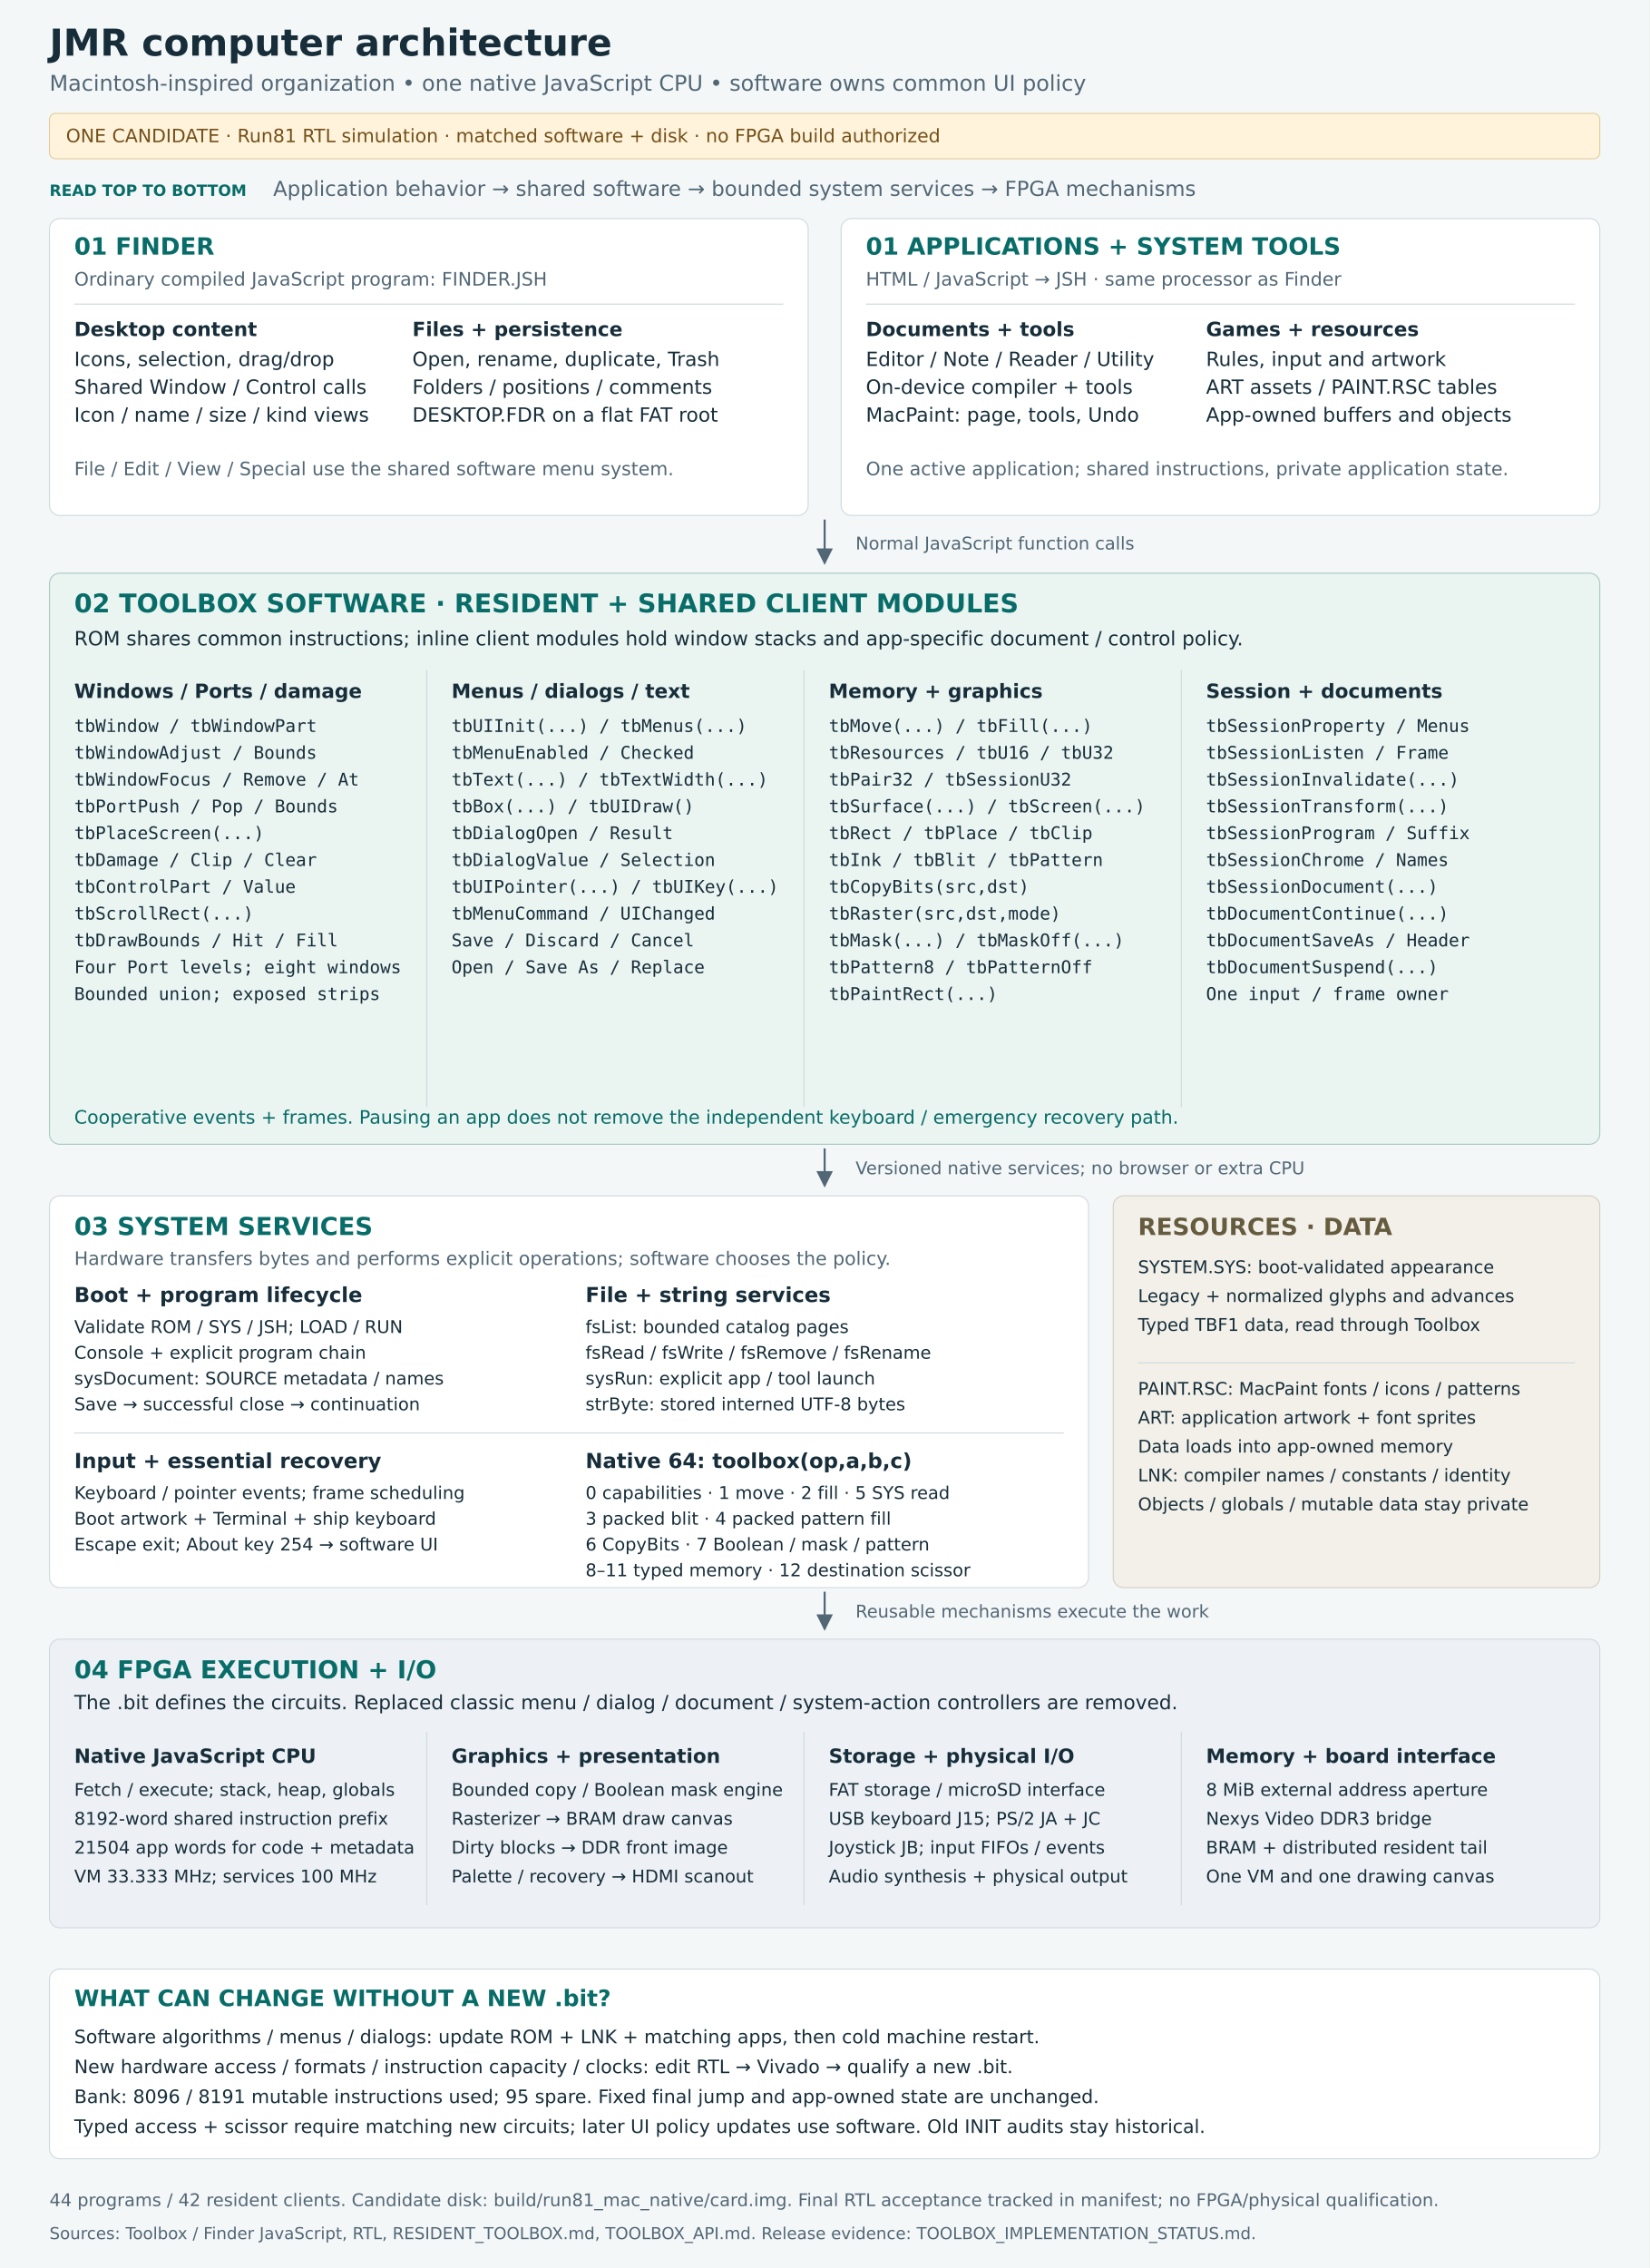
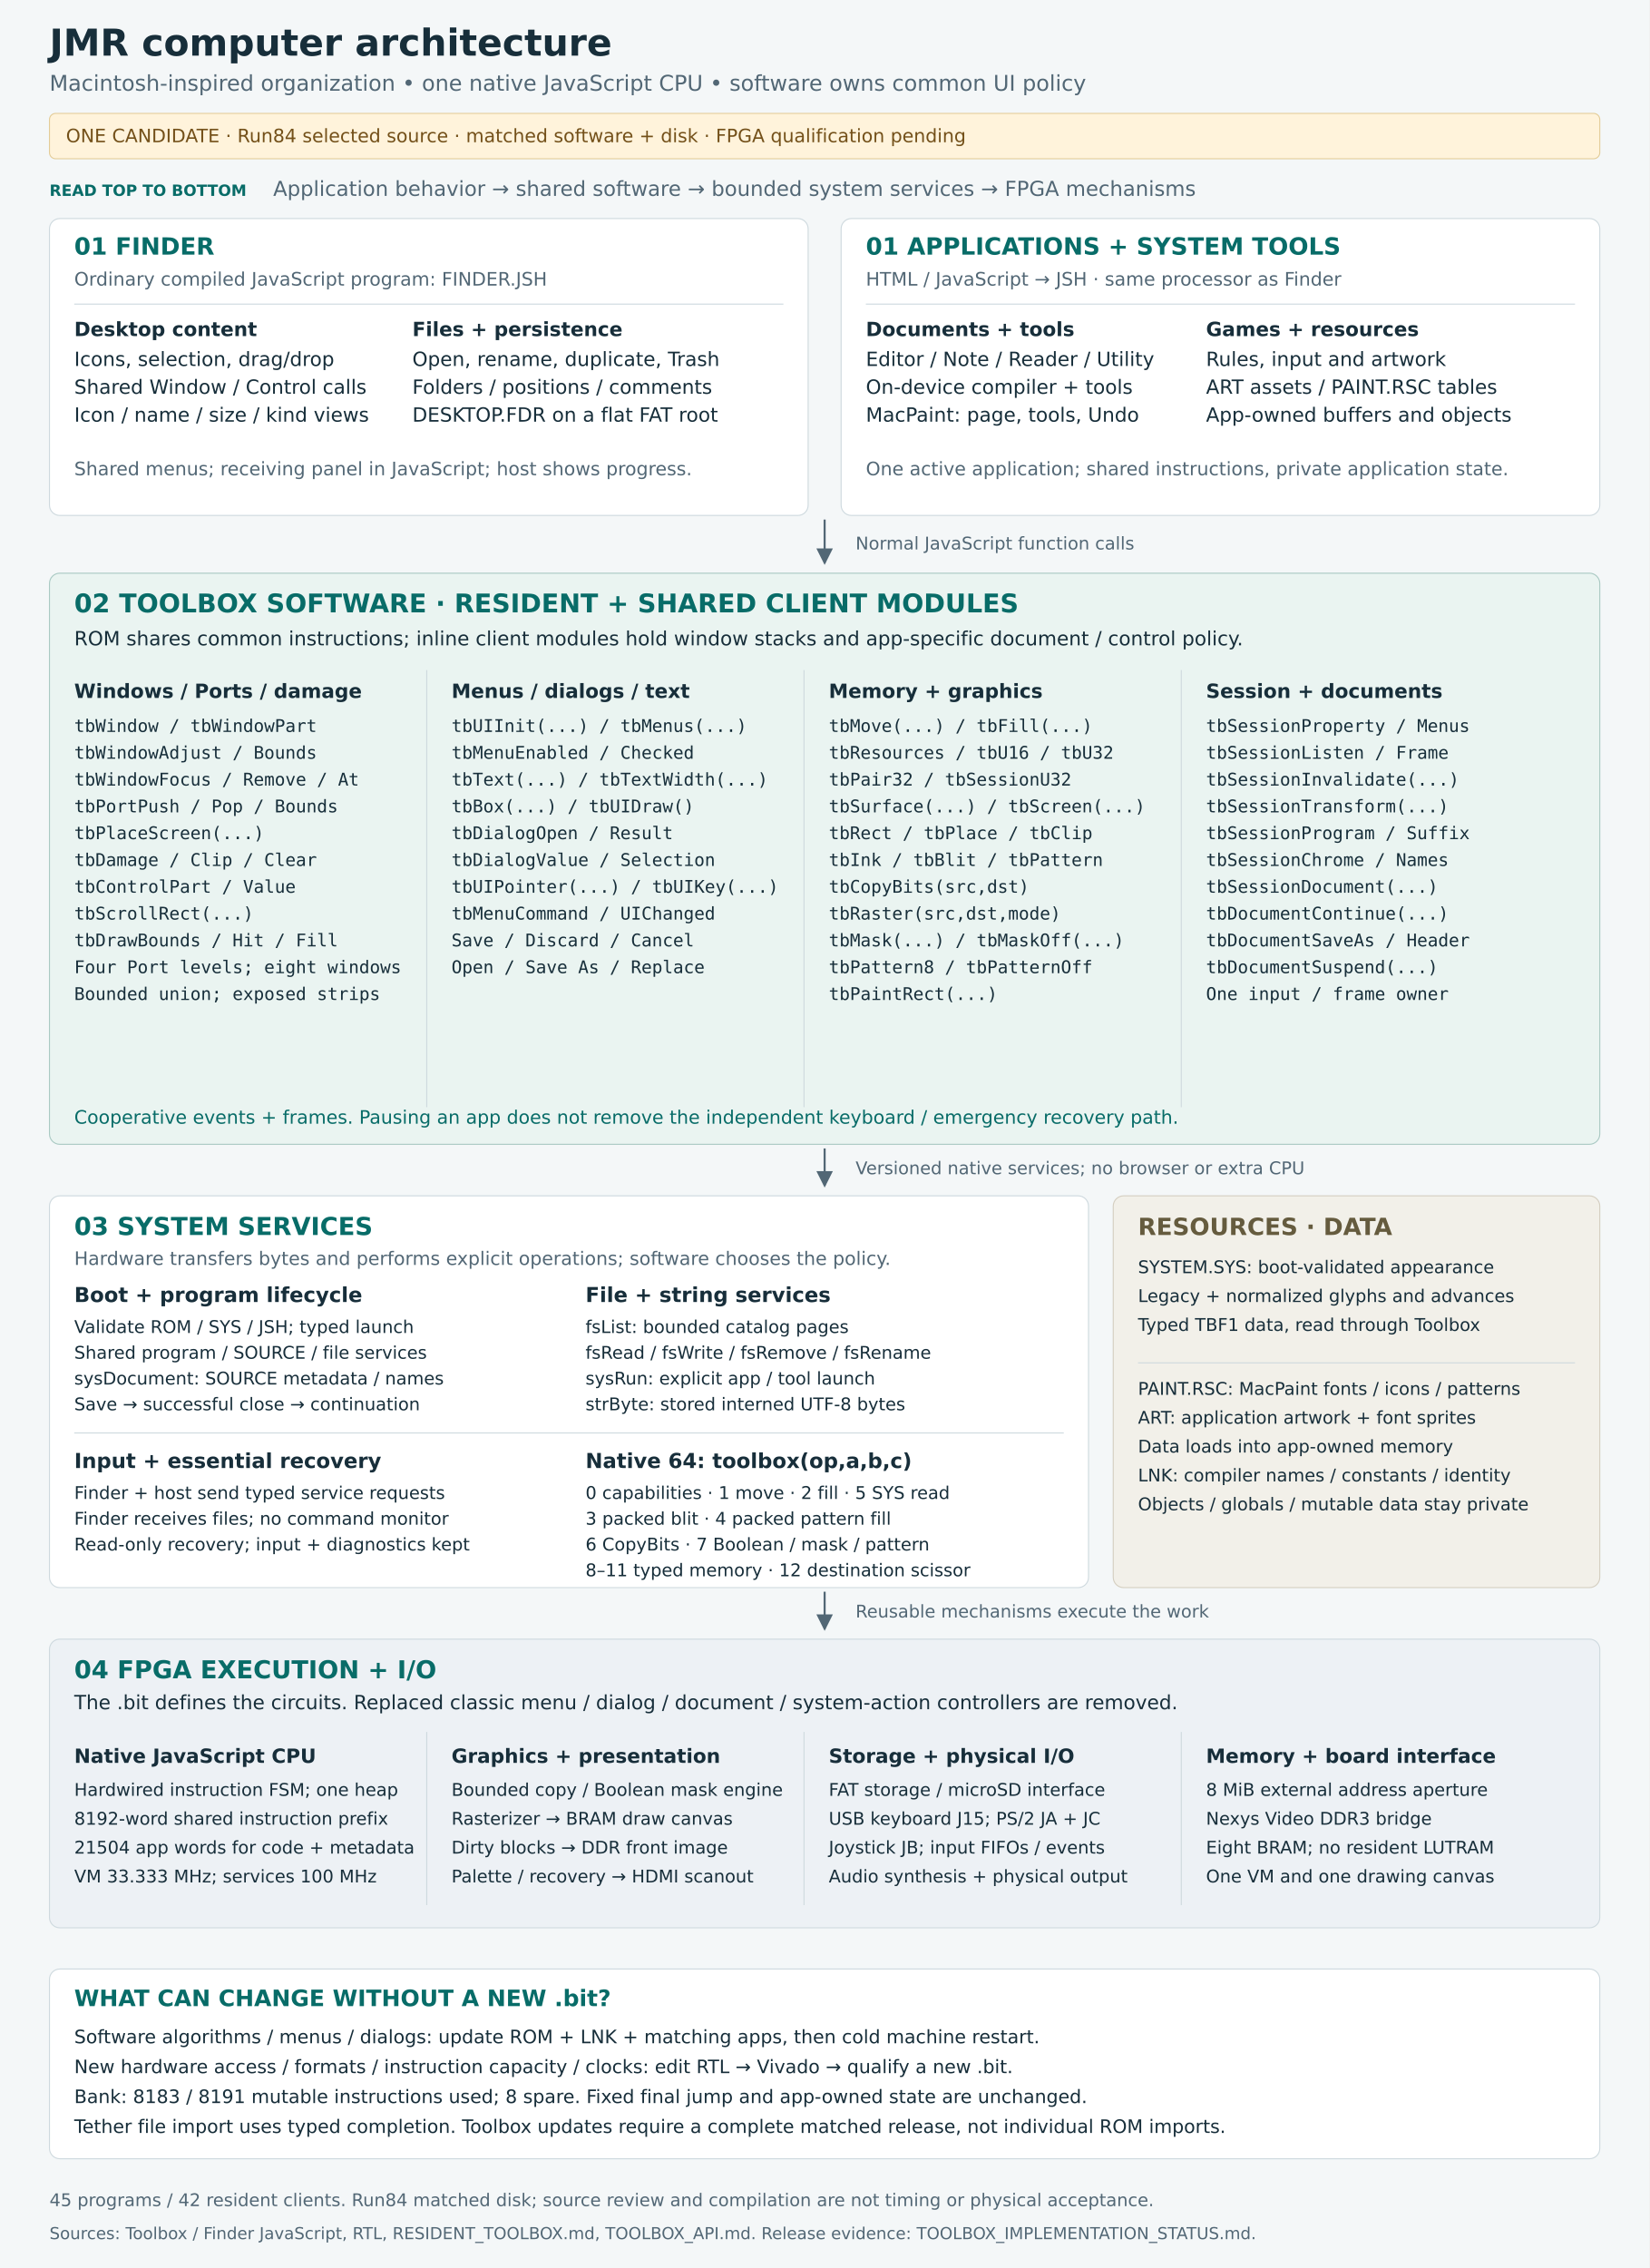
<svg xmlns="http://www.w3.org/2000/svg" width="1600" height="2200" viewBox="0 0 1600 2200" role="img" aria-labelledby="title desc">
  <defs>
    <marker id="arrow" markerWidth="8" markerHeight="8" refX="7" refY="4" orient="auto">
      <path d="M0 0 L8 4 L0 8" fill="#526775" />
    </marker>
  </defs>
  <rect x="0" y="0" width="1600" height="2200" rx="0" fill="#f4f7f8" stroke="none" />
  <text x="48" y="54" font-family="DejaVu Sans,sans-serif" font-size="36" font-weight="bold" fill="#172e3a">JMR computer architecture</text>
  <text x="48" y="88" font-family="DejaVu Sans,sans-serif" font-size="21" font-weight="normal" fill="#526775">Macintosh-inspired organization • one native JavaScript CPU • software owns common UI policy</text>
  <rect x="48" y="110" width="1504" height="44" rx="6" fill="#fff3db" stroke="#e3cc98" />
-   <text x="64" y="138" font-family="DejaVu Sans,sans-serif" font-size="18" font-weight="normal" fill="#735019">ONE CANDIDATE · Run81 RTL simulation · matched software + disk · no FPGA build authorized</text>
+   <text x="64" y="138" font-family="DejaVu Sans,sans-serif" font-size="18" font-weight="normal" fill="#735019">ONE CANDIDATE · Run84 selected source · matched software + disk · FPGA qualification pending</text>
  <text x="48" y="190" font-family="DejaVu Sans,sans-serif" font-size="15" font-weight="bold" fill="#086c68">READ TOP TO BOTTOM</text>
  <text x="265" y="190" font-family="DejaVu Sans,sans-serif" font-size="20" font-weight="normal" fill="#526775">Application behavior → shared software → bounded system services → FPGA mechanisms</text>
  <rect x="48" y="212" width="736" height="288" rx="10" fill="white" stroke="#ced9de" />
  <rect x="816" y="212" width="736" height="288" rx="10" fill="white" stroke="#ced9de" />
  <text x="72" y="247" font-family="DejaVu Sans,sans-serif" font-size="23" font-weight="bold" fill="#086c68">01   FINDER</text>
  <text x="840" y="247" font-family="DejaVu Sans,sans-serif" font-size="23" font-weight="bold" fill="#086c68">01   APPLICATIONS + SYSTEM TOOLS</text>
  <text x="72" y="277" font-family="DejaVu Sans,sans-serif" font-size="18" font-weight="normal" fill="#526775">Ordinary compiled JavaScript program: FINDER.JSH</text>
  <text x="840" y="277" font-family="DejaVu Sans,sans-serif" font-size="18" font-weight="normal" fill="#526775">HTML / JavaScript → JSH · same processor as Finder</text>
  <path d="M72 295 H760" stroke="#ced9de" />
  <path d="M840 295 H1528" stroke="#ced9de" />
  <text x="72" y="326" font-family="DejaVu Sans,sans-serif" font-size="19" font-weight="bold" fill="#172e3a">Desktop content</text>
  <text x="400" y="326" font-family="DejaVu Sans,sans-serif" font-size="19" font-weight="bold" fill="#172e3a">Files + persistence</text>
  <text x="72" y="355" font-family="DejaVu Sans,sans-serif" font-size="19" font-weight="normal" fill="#172e3a">Icons, selection, drag/drop</text>
  <text x="72" y="382" font-family="DejaVu Sans,sans-serif" font-size="19" font-weight="normal" fill="#172e3a">Shared Window / Control calls</text>
  <text x="72" y="409" font-family="DejaVu Sans,sans-serif" font-size="19" font-weight="normal" fill="#172e3a">Icon / name / size / kind views</text>
  <text x="400" y="355" font-family="DejaVu Sans,sans-serif" font-size="19" font-weight="normal" fill="#172e3a">Open, rename, duplicate, Trash</text>
  <text x="400" y="382" font-family="DejaVu Sans,sans-serif" font-size="19" font-weight="normal" fill="#172e3a">Folders / positions / comments</text>
  <text x="400" y="409" font-family="DejaVu Sans,sans-serif" font-size="19" font-weight="normal" fill="#172e3a">DESKTOP.FDR on a flat FAT root</text>
-   <text x="72" y="461" font-family="DejaVu Sans,sans-serif" font-size="18" font-weight="normal" fill="#526775">File / Edit / View / Special use the shared software menu system.</text>
+   <text x="72" y="461" font-family="DejaVu Sans,sans-serif" font-size="18" font-weight="normal" fill="#526775">Shared menus; receiving panel in JavaScript; host shows progress.</text>
  <text x="840" y="326" font-family="DejaVu Sans,sans-serif" font-size="19" font-weight="bold" fill="#172e3a">Documents + tools</text>
  <text x="1170" y="326" font-family="DejaVu Sans,sans-serif" font-size="19" font-weight="bold" fill="#172e3a">Games + resources</text>
  <text x="840" y="355" font-family="DejaVu Sans,sans-serif" font-size="19" font-weight="normal" fill="#172e3a">Editor / Note / Reader / Utility</text>
  <text x="840" y="382" font-family="DejaVu Sans,sans-serif" font-size="19" font-weight="normal" fill="#172e3a">On-device compiler + tools</text>
  <text x="840" y="409" font-family="DejaVu Sans,sans-serif" font-size="19" font-weight="normal" fill="#172e3a">MacPaint: page, tools, Undo</text>
  <text x="1170" y="355" font-family="DejaVu Sans,sans-serif" font-size="19" font-weight="normal" fill="#172e3a">Rules, input and artwork</text>
  <text x="1170" y="382" font-family="DejaVu Sans,sans-serif" font-size="19" font-weight="normal" fill="#172e3a">ART assets / PAINT.RSC tables</text>
  <text x="1170" y="409" font-family="DejaVu Sans,sans-serif" font-size="19" font-weight="normal" fill="#172e3a">App-owned buffers and objects</text>
  <text x="840" y="461" font-family="DejaVu Sans,sans-serif" font-size="18" font-weight="normal" fill="#526775">One active application; shared instructions, private application state.</text>
  <path d="M800 504 V546" stroke="#526775" stroke-width="2" marker-end="url(#arrow)" />
  <text x="830" y="533" font-family="DejaVu Sans,sans-serif" font-size="17" font-weight="normal" fill="#526775">Normal JavaScript function calls</text>
  <rect x="48" y="556" width="1504" height="554" rx="10" fill="#eaf4f1" stroke="#a9c9c3" />
  <text x="72" y="594" font-family="DejaVu Sans,sans-serif" font-size="25" font-weight="bold" fill="#086c68">02   TOOLBOX SOFTWARE · RESIDENT + SHARED CLIENT MODULES</text>
  <text x="72" y="626" font-family="DejaVu Sans,sans-serif" font-size="19" font-weight="normal" fill="#172e3a">ROM shares common instructions; inline client modules hold window stacks and app-specific document / control policy.</text>
  <path d="M414 650 L414 1074" stroke="#ced9de" />
  <path d="M780 650 L780 1074" stroke="#ced9de" />
  <path d="M1146 650 L1146 1074" stroke="#ced9de" />
  <text x="72" y="677" font-family="DejaVu Sans,sans-serif" font-size="19" font-weight="bold" fill="#172e3a">Windows / Ports / damage</text>
  <text x="72" y="710" font-family="DejaVu Sans Mono,sans-serif" font-size="17" font-weight="normal" fill="#172e3a">tbWindow / tbWindowPart</text>
  <text x="72" y="736" font-family="DejaVu Sans Mono,sans-serif" font-size="17" font-weight="normal" fill="#172e3a">tbWindowAdjust / Bounds</text>
  <text x="72" y="762" font-family="DejaVu Sans Mono,sans-serif" font-size="17" font-weight="normal" fill="#172e3a">tbWindowFocus / Remove / At</text>
  <text x="72" y="788" font-family="DejaVu Sans Mono,sans-serif" font-size="17" font-weight="normal" fill="#172e3a">tbPortPush / Pop / Bounds</text>
  <text x="72" y="814" font-family="DejaVu Sans Mono,sans-serif" font-size="17" font-weight="normal" fill="#172e3a">tbPlaceScreen(...)</text>
  <text x="72" y="840" font-family="DejaVu Sans Mono,sans-serif" font-size="17" font-weight="normal" fill="#172e3a">tbDamage / Clip / Clear</text>
  <text x="72" y="866" font-family="DejaVu Sans Mono,sans-serif" font-size="17" font-weight="normal" fill="#172e3a">tbControlPart / Value</text>
  <text x="72" y="892" font-family="DejaVu Sans Mono,sans-serif" font-size="17" font-weight="normal" fill="#172e3a">tbScrollRect(...)</text>
  <text x="72" y="918" font-family="DejaVu Sans Mono,sans-serif" font-size="17" font-weight="normal" fill="#172e3a">tbDrawBounds / Hit / Fill</text>
  <text x="72" y="944" font-family="DejaVu Sans Mono,sans-serif" font-size="17" font-weight="normal" fill="#172e3a">Four Port levels; eight windows</text>
  <text x="72" y="970" font-family="DejaVu Sans Mono,sans-serif" font-size="17" font-weight="normal" fill="#172e3a">Bounded union; exposed strips</text>
  <text x="438" y="677" font-family="DejaVu Sans,sans-serif" font-size="19" font-weight="bold" fill="#172e3a">Menus / dialogs / text</text>
  <text x="438" y="710" font-family="DejaVu Sans Mono,sans-serif" font-size="17" font-weight="normal" fill="#172e3a">tbUIInit(...) / tbMenus(...)</text>
  <text x="438" y="736" font-family="DejaVu Sans Mono,sans-serif" font-size="17" font-weight="normal" fill="#172e3a">tbMenuEnabled / Checked</text>
  <text x="438" y="762" font-family="DejaVu Sans Mono,sans-serif" font-size="17" font-weight="normal" fill="#172e3a">tbText(...) / tbTextWidth(...)</text>
  <text x="438" y="788" font-family="DejaVu Sans Mono,sans-serif" font-size="17" font-weight="normal" fill="#172e3a">tbBox(...) / tbUIDraw()</text>
  <text x="438" y="814" font-family="DejaVu Sans Mono,sans-serif" font-size="17" font-weight="normal" fill="#172e3a">tbDialogOpen / Result</text>
  <text x="438" y="840" font-family="DejaVu Sans Mono,sans-serif" font-size="17" font-weight="normal" fill="#172e3a">tbDialogValue / Selection</text>
  <text x="438" y="866" font-family="DejaVu Sans Mono,sans-serif" font-size="17" font-weight="normal" fill="#172e3a">tbUIPointer(...) / tbUIKey(...)</text>
  <text x="438" y="892" font-family="DejaVu Sans Mono,sans-serif" font-size="17" font-weight="normal" fill="#172e3a">tbMenuCommand / UIChanged</text>
  <text x="438" y="918" font-family="DejaVu Sans Mono,sans-serif" font-size="17" font-weight="normal" fill="#172e3a">Save / Discard / Cancel</text>
  <text x="438" y="944" font-family="DejaVu Sans Mono,sans-serif" font-size="17" font-weight="normal" fill="#172e3a">Open / Save As / Replace</text>
  <text x="804" y="677" font-family="DejaVu Sans,sans-serif" font-size="19" font-weight="bold" fill="#172e3a">Memory + graphics</text>
  <text x="804" y="710" font-family="DejaVu Sans Mono,sans-serif" font-size="17" font-weight="normal" fill="#172e3a">tbMove(...) / tbFill(...)</text>
  <text x="804" y="736" font-family="DejaVu Sans Mono,sans-serif" font-size="17" font-weight="normal" fill="#172e3a">tbResources / tbU16 / tbU32</text>
  <text x="804" y="762" font-family="DejaVu Sans Mono,sans-serif" font-size="17" font-weight="normal" fill="#172e3a">tbPair32 / tbSessionU32</text>
  <text x="804" y="788" font-family="DejaVu Sans Mono,sans-serif" font-size="17" font-weight="normal" fill="#172e3a">tbSurface(...) / tbScreen(...)</text>
  <text x="804" y="814" font-family="DejaVu Sans Mono,sans-serif" font-size="17" font-weight="normal" fill="#172e3a">tbRect / tbPlace / tbClip</text>
  <text x="804" y="840" font-family="DejaVu Sans Mono,sans-serif" font-size="17" font-weight="normal" fill="#172e3a">tbInk / tbBlit / tbPattern</text>
  <text x="804" y="866" font-family="DejaVu Sans Mono,sans-serif" font-size="17" font-weight="normal" fill="#172e3a">tbCopyBits(src,dst)</text>
  <text x="804" y="892" font-family="DejaVu Sans Mono,sans-serif" font-size="17" font-weight="normal" fill="#172e3a">tbRaster(src,dst,mode)</text>
  <text x="804" y="918" font-family="DejaVu Sans Mono,sans-serif" font-size="17" font-weight="normal" fill="#172e3a">tbMask(...) / tbMaskOff(...)</text>
  <text x="804" y="944" font-family="DejaVu Sans Mono,sans-serif" font-size="17" font-weight="normal" fill="#172e3a">tbPattern8 / tbPatternOff</text>
  <text x="804" y="970" font-family="DejaVu Sans Mono,sans-serif" font-size="17" font-weight="normal" fill="#172e3a">tbPaintRect(...)</text>
  <text x="1170" y="677" font-family="DejaVu Sans,sans-serif" font-size="19" font-weight="bold" fill="#172e3a">Session + documents</text>
  <text x="1170" y="710" font-family="DejaVu Sans Mono,sans-serif" font-size="17" font-weight="normal" fill="#172e3a">tbSessionProperty / Menus</text>
  <text x="1170" y="736" font-family="DejaVu Sans Mono,sans-serif" font-size="17" font-weight="normal" fill="#172e3a">tbSessionListen / Frame</text>
  <text x="1170" y="762" font-family="DejaVu Sans Mono,sans-serif" font-size="17" font-weight="normal" fill="#172e3a">tbSessionInvalidate(...)</text>
  <text x="1170" y="788" font-family="DejaVu Sans Mono,sans-serif" font-size="17" font-weight="normal" fill="#172e3a">tbSessionTransform(...)</text>
  <text x="1170" y="814" font-family="DejaVu Sans Mono,sans-serif" font-size="17" font-weight="normal" fill="#172e3a">tbSessionProgram / Suffix</text>
  <text x="1170" y="840" font-family="DejaVu Sans Mono,sans-serif" font-size="17" font-weight="normal" fill="#172e3a">tbSessionChrome / Names</text>
  <text x="1170" y="866" font-family="DejaVu Sans Mono,sans-serif" font-size="17" font-weight="normal" fill="#172e3a">tbSessionDocument(...)</text>
  <text x="1170" y="892" font-family="DejaVu Sans Mono,sans-serif" font-size="17" font-weight="normal" fill="#172e3a">tbDocumentContinue(...)</text>
  <text x="1170" y="918" font-family="DejaVu Sans Mono,sans-serif" font-size="17" font-weight="normal" fill="#172e3a">tbDocumentSaveAs / Header</text>
  <text x="1170" y="944" font-family="DejaVu Sans Mono,sans-serif" font-size="17" font-weight="normal" fill="#172e3a">tbDocumentSuspend(...)</text>
  <text x="1170" y="970" font-family="DejaVu Sans Mono,sans-serif" font-size="17" font-weight="normal" fill="#172e3a">One input / frame owner</text>
  <text x="72" y="1090" font-family="DejaVu Sans,sans-serif" font-size="18" font-weight="normal" fill="#086c68">Cooperative events + frames. Pausing an app does not remove the independent keyboard / emergency recovery path.</text>
  <path d="M800 1114 V1150" stroke="#526775" stroke-width="2" marker-end="url(#arrow)" />
  <text x="830" y="1139" font-family="DejaVu Sans,sans-serif" font-size="17" font-weight="normal" fill="#526775">Versioned native services; no browser or extra CPU</text>
  <rect x="48" y="1160" width="1008" height="380" rx="10" fill="white" stroke="#ced9de" />
  <rect x="1080" y="1160" width="472" height="380" rx="10" fill="#f2f0e9" stroke="#d4cec0" />
  <text x="72" y="1198" font-family="DejaVu Sans,sans-serif" font-size="24" font-weight="bold" fill="#086c68">03   SYSTEM SERVICES</text>
  <text x="72" y="1227" font-family="DejaVu Sans,sans-serif" font-size="18" font-weight="normal" fill="#526775">Hardware transfers bytes and performs explicit operations; software chooses the policy.</text>
  <text x="72" y="1263" font-family="DejaVu Sans,sans-serif" font-size="20" font-weight="bold" fill="#172e3a">Boot + program lifecycle</text>
-   <text x="72" y="1293" font-family="DejaVu Sans,sans-serif" font-size="17" font-weight="normal" fill="#172e3a">Validate ROM / SYS / JSH; LOAD / RUN</text>
-   <text x="72" y="1318" font-family="DejaVu Sans,sans-serif" font-size="17" font-weight="normal" fill="#172e3a">Console + explicit program chain</text>
+   <text x="72" y="1293" font-family="DejaVu Sans,sans-serif" font-size="17" font-weight="normal" fill="#172e3a">Validate ROM / SYS / JSH; typed launch</text>
+   <text x="72" y="1318" font-family="DejaVu Sans,sans-serif" font-size="17" font-weight="normal" fill="#172e3a">Shared program / SOURCE / file services</text>
  <text x="72" y="1343" font-family="DejaVu Sans,sans-serif" font-size="17" font-weight="normal" fill="#172e3a">sysDocument: SOURCE metadata / names</text>
  <text x="72" y="1368" font-family="DejaVu Sans,sans-serif" font-size="17" font-weight="normal" fill="#172e3a">Save → successful close → continuation</text>
  <text x="568" y="1263" font-family="DejaVu Sans,sans-serif" font-size="20" font-weight="bold" fill="#172e3a">File + string services</text>
  <text x="568" y="1293" font-family="DejaVu Sans,sans-serif" font-size="17" font-weight="normal" fill="#172e3a">fsList: bounded catalog pages</text>
  <text x="568" y="1318" font-family="DejaVu Sans,sans-serif" font-size="17" font-weight="normal" fill="#172e3a">fsRead / fsWrite / fsRemove / fsRename</text>
  <text x="568" y="1343" font-family="DejaVu Sans,sans-serif" font-size="17" font-weight="normal" fill="#172e3a">sysRun: explicit app / tool launch</text>
  <text x="568" y="1368" font-family="DejaVu Sans,sans-serif" font-size="17" font-weight="normal" fill="#172e3a">strByte: stored interned UTF-8 bytes</text>
  <path d="M72 1390 H1032" stroke="#ced9de" />
  <text x="72" y="1424" font-family="DejaVu Sans,sans-serif" font-size="20" font-weight="bold" fill="#172e3a">Input + essential recovery</text>
-   <text x="72" y="1454" font-family="DejaVu Sans,sans-serif" font-size="17" font-weight="normal" fill="#172e3a">Keyboard / pointer events; frame scheduling</text>
-   <text x="72" y="1479" font-family="DejaVu Sans,sans-serif" font-size="17" font-weight="normal" fill="#172e3a">Boot artwork + Terminal + ship keyboard</text>
-   <text x="72" y="1504" font-family="DejaVu Sans,sans-serif" font-size="17" font-weight="normal" fill="#172e3a">Escape exit; About key 254 → software UI</text>
+   <text x="72" y="1454" font-family="DejaVu Sans,sans-serif" font-size="17" font-weight="normal" fill="#172e3a">Finder + host send typed service requests</text>
+   <text x="72" y="1479" font-family="DejaVu Sans,sans-serif" font-size="17" font-weight="normal" fill="#172e3a">Finder receives files; no command monitor</text>
+   <text x="72" y="1504" font-family="DejaVu Sans,sans-serif" font-size="17" font-weight="normal" fill="#172e3a">Read-only recovery; input + diagnostics kept</text>
  <text x="568" y="1424" font-family="DejaVu Sans,sans-serif" font-size="20" font-weight="bold" fill="#172e3a">Native 64: toolbox(op,a,b,c)</text>
  <text x="568" y="1454" font-family="DejaVu Sans,sans-serif" font-size="17" font-weight="normal" fill="#172e3a">0 capabilities · 1 move · 2 fill · 5 SYS read</text>
  <text x="568" y="1479" font-family="DejaVu Sans,sans-serif" font-size="17" font-weight="normal" fill="#172e3a">3 packed blit · 4 packed pattern fill</text>
  <text x="568" y="1504" font-family="DejaVu Sans,sans-serif" font-size="17" font-weight="normal" fill="#172e3a">6 CopyBits · 7 Boolean / mask / pattern</text>
  <text x="568" y="1529" font-family="DejaVu Sans,sans-serif" font-size="17" font-weight="normal" fill="#172e3a">8–11 typed memory · 12 destination scissor</text>
  <text x="1104" y="1198" font-family="DejaVu Sans,sans-serif" font-size="23" font-weight="bold" fill="#655b3e">RESOURCES · DATA</text>
  <text x="1104" y="1235" font-family="DejaVu Sans,sans-serif" font-size="17" font-weight="normal" fill="#172e3a">SYSTEM.SYS: boot-validated appearance</text>
  <text x="1104" y="1263" font-family="DejaVu Sans,sans-serif" font-size="17" font-weight="normal" fill="#172e3a">Legacy + normalized glyphs and advances</text>
  <text x="1104" y="1291" font-family="DejaVu Sans,sans-serif" font-size="17" font-weight="normal" fill="#172e3a">Typed TBF1 data, read through Toolbox</text>
  <path d="M1104 1322 H1528" stroke="#ced9de" />
  <text x="1104" y="1353" font-family="DejaVu Sans,sans-serif" font-size="17" font-weight="normal" fill="#172e3a">PAINT.RSC: MacPaint fonts / icons / patterns</text>
  <text x="1104" y="1381" font-family="DejaVu Sans,sans-serif" font-size="17" font-weight="normal" fill="#172e3a">ART: application artwork + font sprites</text>
  <text x="1104" y="1409" font-family="DejaVu Sans,sans-serif" font-size="17" font-weight="normal" fill="#172e3a">Data loads into app-owned memory</text>
  <text x="1104" y="1437" font-family="DejaVu Sans,sans-serif" font-size="17" font-weight="normal" fill="#172e3a">LNK: compiler names / constants / identity</text>
  <text x="1104" y="1465" font-family="DejaVu Sans,sans-serif" font-size="17" font-weight="normal" fill="#172e3a">Objects / globals / mutable data stay private</text>
  <path d="M800 1544 V1580" stroke="#526775" stroke-width="2" marker-end="url(#arrow)" />
  <text x="830" y="1569" font-family="DejaVu Sans,sans-serif" font-size="17" font-weight="normal" fill="#526775">Reusable mechanisms execute the work</text>
  <rect x="48" y="1590" width="1504" height="280" rx="10" fill="#edf1f5" stroke="#ced9de" />
  <text x="72" y="1628" font-family="DejaVu Sans,sans-serif" font-size="24" font-weight="bold" fill="#086c68">04   FPGA EXECUTION + I/O</text>
  <text x="72" y="1658" font-family="DejaVu Sans,sans-serif" font-size="19" font-weight="normal" fill="#172e3a">The .bit defines the circuits. Replaced classic menu / dialog / document / system-action controllers are removed.</text>
  <path d="M414 1680 L414 1848" stroke="#ced9de" />
  <path d="M780 1680 L780 1848" stroke="#ced9de" />
  <path d="M1146 1680 L1146 1848" stroke="#ced9de" />
  <text x="72" y="1710" font-family="DejaVu Sans,sans-serif" font-size="19" font-weight="bold" fill="#172e3a">Native JavaScript CPU</text>
-   <text x="72" y="1742" font-family="DejaVu Sans,sans-serif" font-size="17" font-weight="normal" fill="#172e3a">Fetch / execute; stack, heap, globals</text>
+   <text x="72" y="1742" font-family="DejaVu Sans,sans-serif" font-size="17" font-weight="normal" fill="#172e3a">Hardwired instruction FSM; one heap</text>
  <text x="72" y="1770" font-family="DejaVu Sans,sans-serif" font-size="17" font-weight="normal" fill="#172e3a">8192-word shared instruction prefix</text>
  <text x="72" y="1798" font-family="DejaVu Sans,sans-serif" font-size="17" font-weight="normal" fill="#172e3a">21504 app words for code + metadata</text>
  <text x="72" y="1826" font-family="DejaVu Sans,sans-serif" font-size="17" font-weight="normal" fill="#172e3a">VM 33.333 MHz; services 100 MHz</text>
  <text x="438" y="1710" font-family="DejaVu Sans,sans-serif" font-size="19" font-weight="bold" fill="#172e3a">Graphics + presentation</text>
  <text x="438" y="1742" font-family="DejaVu Sans,sans-serif" font-size="17" font-weight="normal" fill="#172e3a">Bounded copy / Boolean mask engine</text>
  <text x="438" y="1770" font-family="DejaVu Sans,sans-serif" font-size="17" font-weight="normal" fill="#172e3a">Rasterizer → BRAM draw canvas</text>
  <text x="438" y="1798" font-family="DejaVu Sans,sans-serif" font-size="17" font-weight="normal" fill="#172e3a">Dirty blocks → DDR front image</text>
  <text x="438" y="1826" font-family="DejaVu Sans,sans-serif" font-size="17" font-weight="normal" fill="#172e3a">Palette / recovery → HDMI scanout</text>
  <text x="804" y="1710" font-family="DejaVu Sans,sans-serif" font-size="19" font-weight="bold" fill="#172e3a">Storage + physical I/O</text>
  <text x="804" y="1742" font-family="DejaVu Sans,sans-serif" font-size="17" font-weight="normal" fill="#172e3a">FAT storage / microSD interface</text>
  <text x="804" y="1770" font-family="DejaVu Sans,sans-serif" font-size="17" font-weight="normal" fill="#172e3a">USB keyboard J15; PS/2 JA + JC</text>
  <text x="804" y="1798" font-family="DejaVu Sans,sans-serif" font-size="17" font-weight="normal" fill="#172e3a">Joystick JB; input FIFOs / events</text>
  <text x="804" y="1826" font-family="DejaVu Sans,sans-serif" font-size="17" font-weight="normal" fill="#172e3a">Audio synthesis + physical output</text>
  <text x="1170" y="1710" font-family="DejaVu Sans,sans-serif" font-size="19" font-weight="bold" fill="#172e3a">Memory + board interface</text>
  <text x="1170" y="1742" font-family="DejaVu Sans,sans-serif" font-size="17" font-weight="normal" fill="#172e3a">8 MiB external address aperture</text>
  <text x="1170" y="1770" font-family="DejaVu Sans,sans-serif" font-size="17" font-weight="normal" fill="#172e3a">Nexys Video DDR3 bridge</text>
-   <text x="1170" y="1798" font-family="DejaVu Sans,sans-serif" font-size="17" font-weight="normal" fill="#172e3a">BRAM + distributed resident tail</text>
+   <text x="1170" y="1798" font-family="DejaVu Sans,sans-serif" font-size="17" font-weight="normal" fill="#172e3a">Eight BRAM; no resident LUTRAM</text>
  <text x="1170" y="1826" font-family="DejaVu Sans,sans-serif" font-size="17" font-weight="normal" fill="#172e3a">One VM and one drawing canvas</text>
  <rect x="48" y="1910" width="1504" height="184" rx="10" fill="white" stroke="#ced9de" />
  <text x="72" y="1946" font-family="DejaVu Sans,sans-serif" font-size="22" font-weight="bold" fill="#086c68">WHAT CAN CHANGE WITHOUT A NEW .bit?</text>
  <text x="72" y="1982" font-family="DejaVu Sans,sans-serif" font-size="18" font-weight="normal" fill="#172e3a">Software algorithms / menus / dialogs: update ROM + LNK + matching apps, then cold machine restart.</text>
  <text x="72" y="2011" font-family="DejaVu Sans,sans-serif" font-size="18" font-weight="normal" fill="#172e3a">New hardware access / formats / instruction capacity / clocks: edit RTL → Vivado → qualify a new .bit.</text>
-   <text x="72" y="2040" font-family="DejaVu Sans,sans-serif" font-size="18" font-weight="normal" fill="#172e3a">Bank: 8096 / 8191 mutable instructions used; 95 spare. Fixed final jump and app-owned state are unchanged.</text>
-   <text x="72" y="2069" font-family="DejaVu Sans,sans-serif" font-size="18" font-weight="normal" fill="#172e3a">Typed access + scissor require matching new circuits; later UI policy updates use software. Old INIT audits stay historical.</text>
-   <text x="48" y="2140" font-family="DejaVu Sans,sans-serif" font-size="17" font-weight="normal" fill="#526775">44 programs / 42 resident clients. Candidate disk: build/run81_mac_native/card.img. Final RTL acceptance tracked in manifest; no FPGA/physical qualification.</text>
+   <text x="72" y="2040" font-family="DejaVu Sans,sans-serif" font-size="18" font-weight="normal" fill="#172e3a">Bank: 8183 / 8191 mutable instructions used; 8 spare. Fixed final jump and app-owned state are unchanged.</text>
+   <text x="72" y="2069" font-family="DejaVu Sans,sans-serif" font-size="18" font-weight="normal" fill="#172e3a">Tether file import uses typed completion. Toolbox updates require a complete matched release, not individual ROM imports.</text>
+   <text x="48" y="2140" font-family="DejaVu Sans,sans-serif" font-size="17" font-weight="normal" fill="#526775">45 programs / 42 resident clients. Run84 matched disk; source review and compilation are not timing or physical acceptance.</text>
  <text x="48" y="2172" font-family="DejaVu Sans,sans-serif" font-size="16" font-weight="normal" fill="#526775">Sources: Toolbox / Finder JavaScript, RTL, RESIDENT_TOOLBOX.md, TOOLBOX_API.md. Release evidence: TOOLBOX_IMPLEMENTATION_STATUS.md.</text>
</svg>
